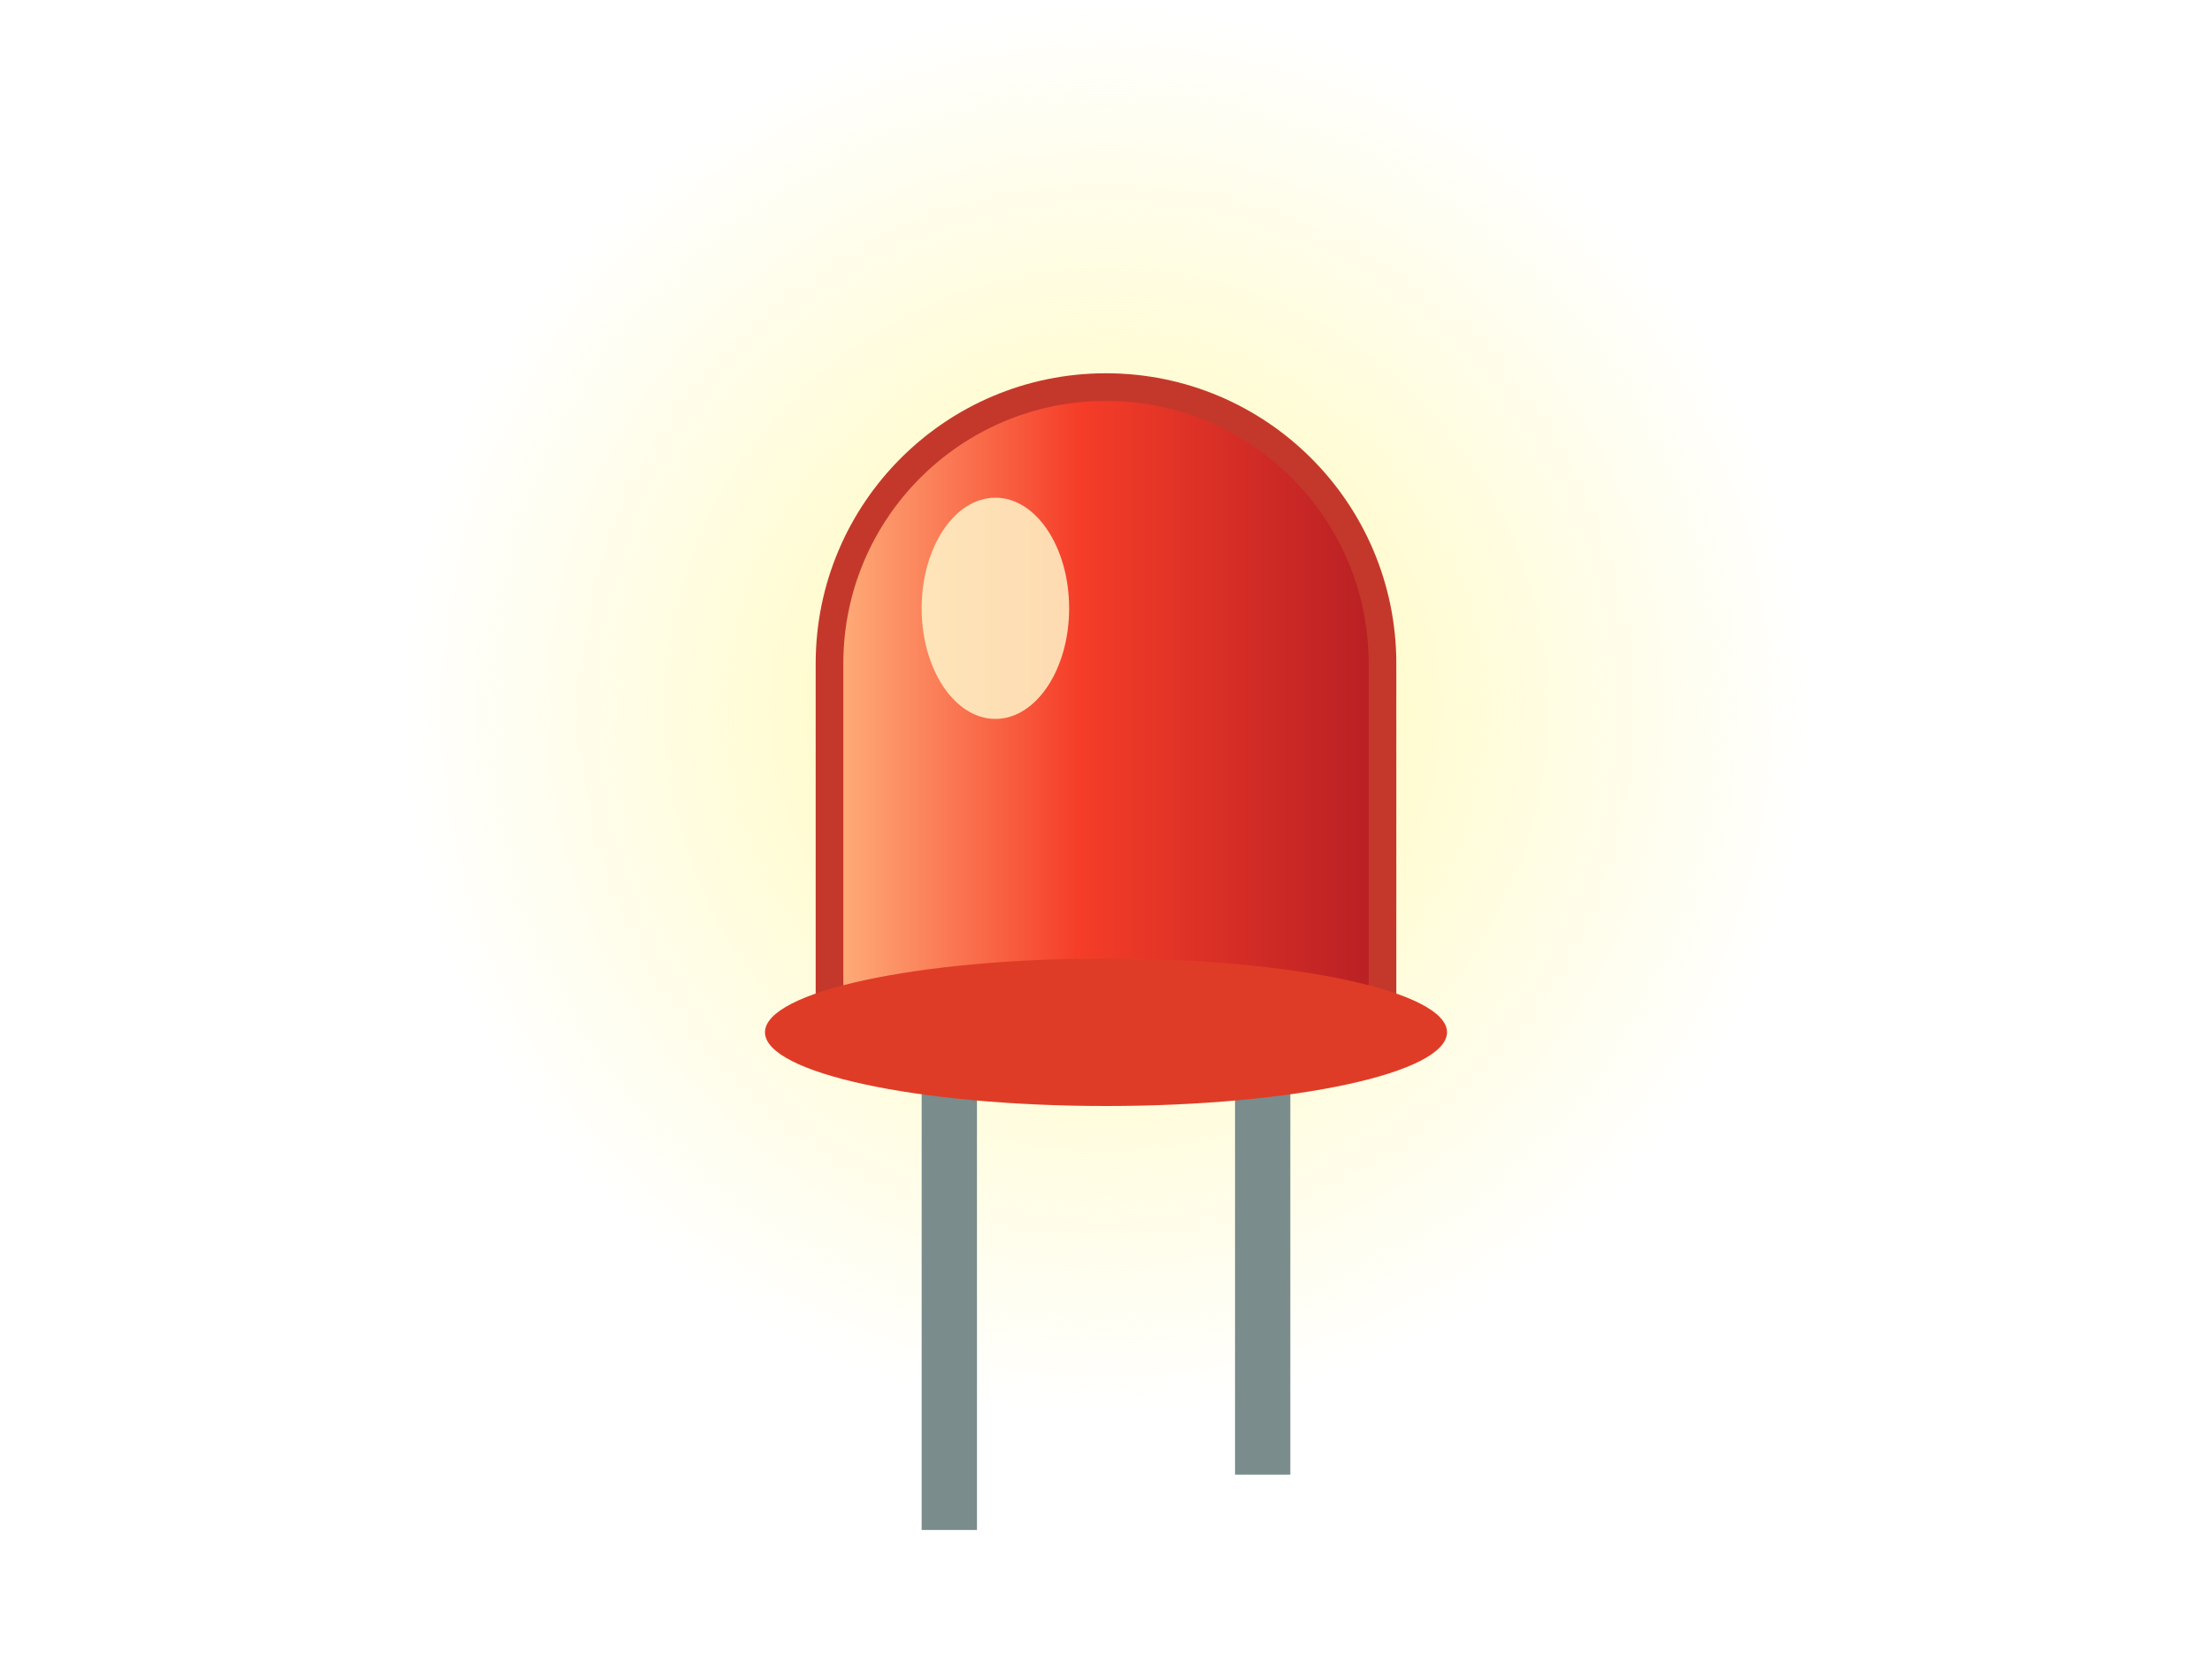
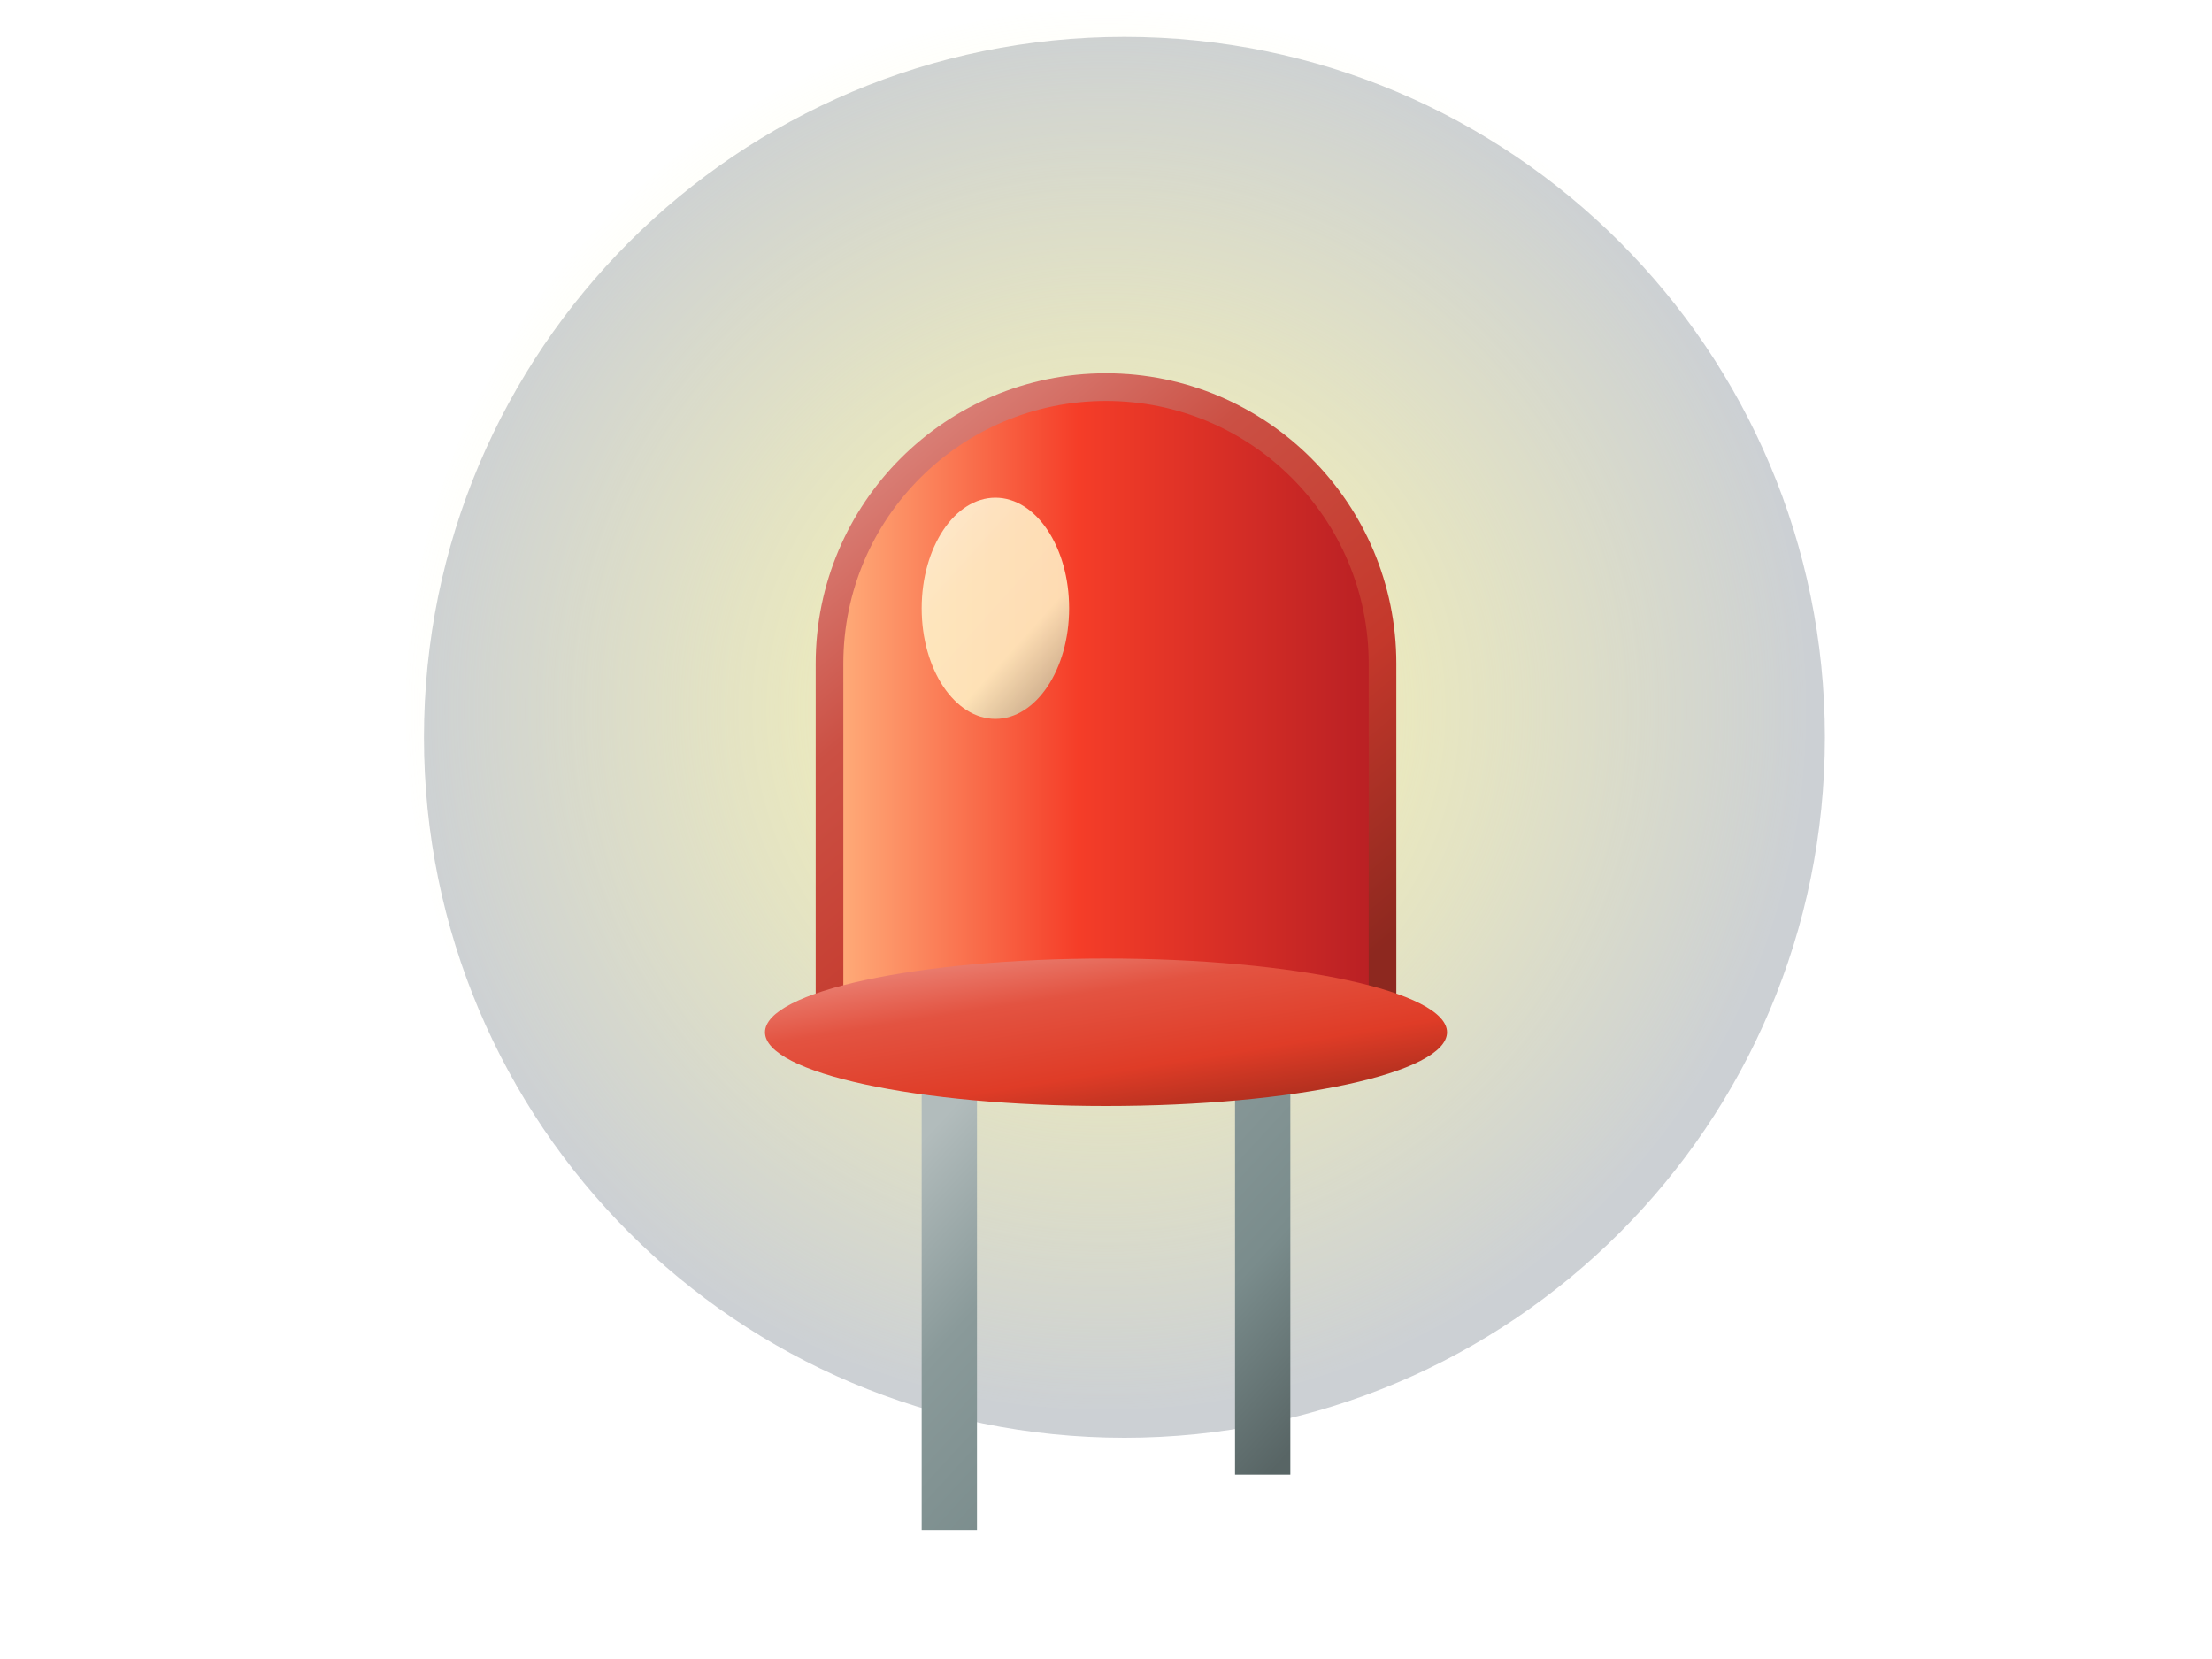
<svg xmlns="http://www.w3.org/2000/svg" viewBox="0 0 240 180">
+   <defs>
+     <linearGradient id="asset-electronics-led-svg-m0" x1="12%" y1="0%" x2="86%" y2="100%">
+       <stop offset="0%" stop-color="#b2bcbc" />
+       <stop offset="32%" stop-color="#8a9a9a" />
+       <stop offset="68%" stop-color="#7a8c8c" />
+       <stop offset="100%" stop-color="#586565" />
+     </linearGradient>
+     <linearGradient id="asset-electronics-led-svg-m1" x1="12%" y1="0%" x2="86%" y2="100%">
+       <stop offset="0%" stop-color="#dd8c84" />
+       <stop offset="32%" stop-color="#cb5044" />
+       <stop offset="68%" stop-color="#c4382b" />
+       <stop offset="100%" stop-color="#8d281f" />
+     </linearGradient>
+     <linearGradient id="asset-electronics-led-svg-m2" x1="12%" y1="0%" x2="86%" y2="100%">
+       <stop offset="0%" stop-color="#ec8e82" />
+       <stop offset="32%" stop-color="#e35341" />
+       <stop offset="68%" stop-color="#df3c27" />
+       <stop offset="100%" stop-color="#a12b1c" />
+     </linearGradient>
+     <linearGradient id="asset-electronics-led-svg-m3" x1="12%" y1="0%" x2="86%" y2="100%">
+       <stop offset="0%" stop-color="#fffae0" />
+       <stop offset="32%" stop-color="#fff7cf" />
+       <stop offset="68%" stop-color="#fff6c9" />
+       <stop offset="100%" stop-color="#b8b191" />
+     </linearGradient>
+   </defs>
  <defs>
    <radialGradient id="glow">
      <stop stop-color="#fff9b0" />
      <stop offset="1" stop-color="#fff9b0" stop-opacity="0" />
    </radialGradient>
    <linearGradient id="red">
      <stop stop-color="#ffb07c" />
      <stop offset=".45" stop-color="#f53d28" />
      <stop offset="1" stop-color="#b71f24" />
    </linearGradient>
  </defs>
+   <circle cx="120" cy="77" r="76" transform="translate(2 3)" fill="#18273d" opacity=".22" pointer-events="none" />
  <circle cx="120" cy="77" r="76" fill="url(#glow)" />
-   <path d="M103 116v50m34-50v44" stroke="#7a8c8c" stroke-width="6" />
-   <path d="M90 110V72a30 30 0 0 1 60 0v38z" fill="url(#red)" stroke="#c4382b" stroke-width="3" />
-   <ellipse cx="120" cy="112" rx="37" ry="8" fill="#df3c27" />
-   <ellipse cx="108" cy="66" rx="8" ry="12" fill="#fff6c9" opacity=".85" />
+   <path d="M103 116v50m34-50v44" stroke="url(#asset-electronics-led-svg-m0)" stroke-width="6" />
+   <path d="M90 110V72a30 30 0 0 1 60 0v38z" fill="url(#red)" stroke="url(#asset-electronics-led-svg-m1)" stroke-width="3" />
+   <ellipse cx="120" cy="112" rx="37" ry="8" fill="url(#asset-electronics-led-svg-m2)" />
+   <ellipse cx="108" cy="66" rx="8" ry="12" fill="url(#asset-electronics-led-svg-m3)" opacity=".85" />
</svg>
